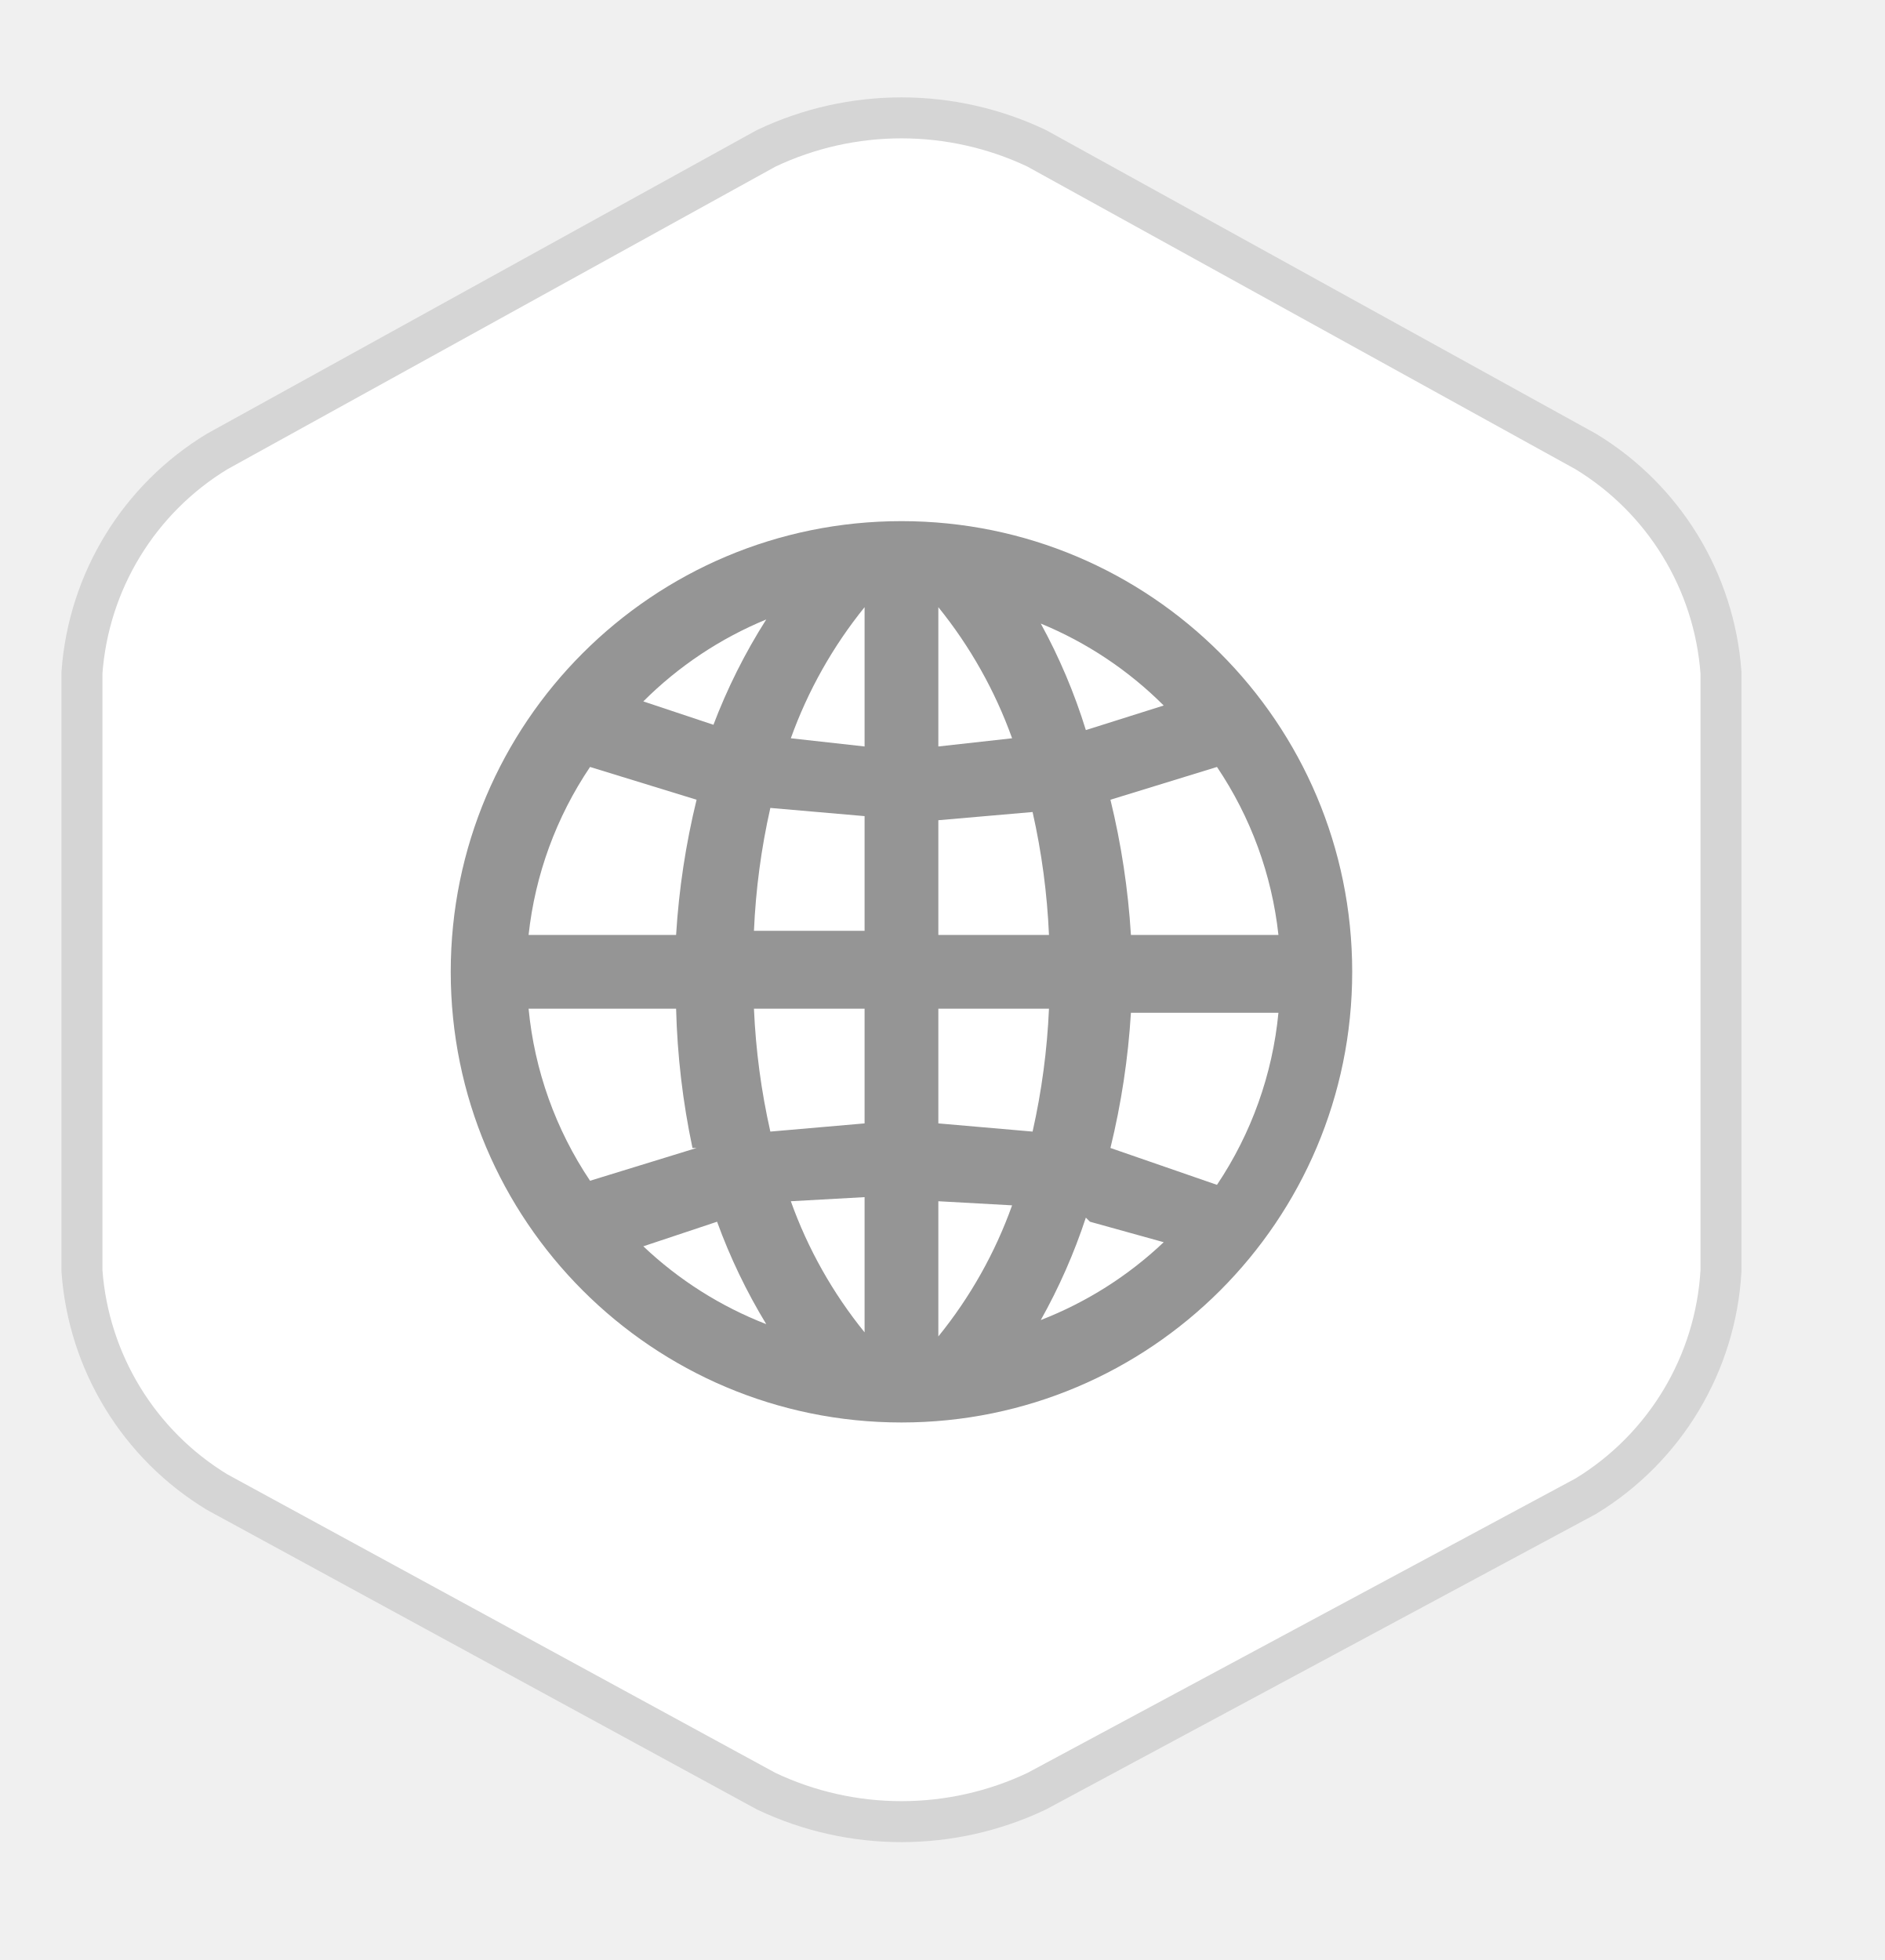
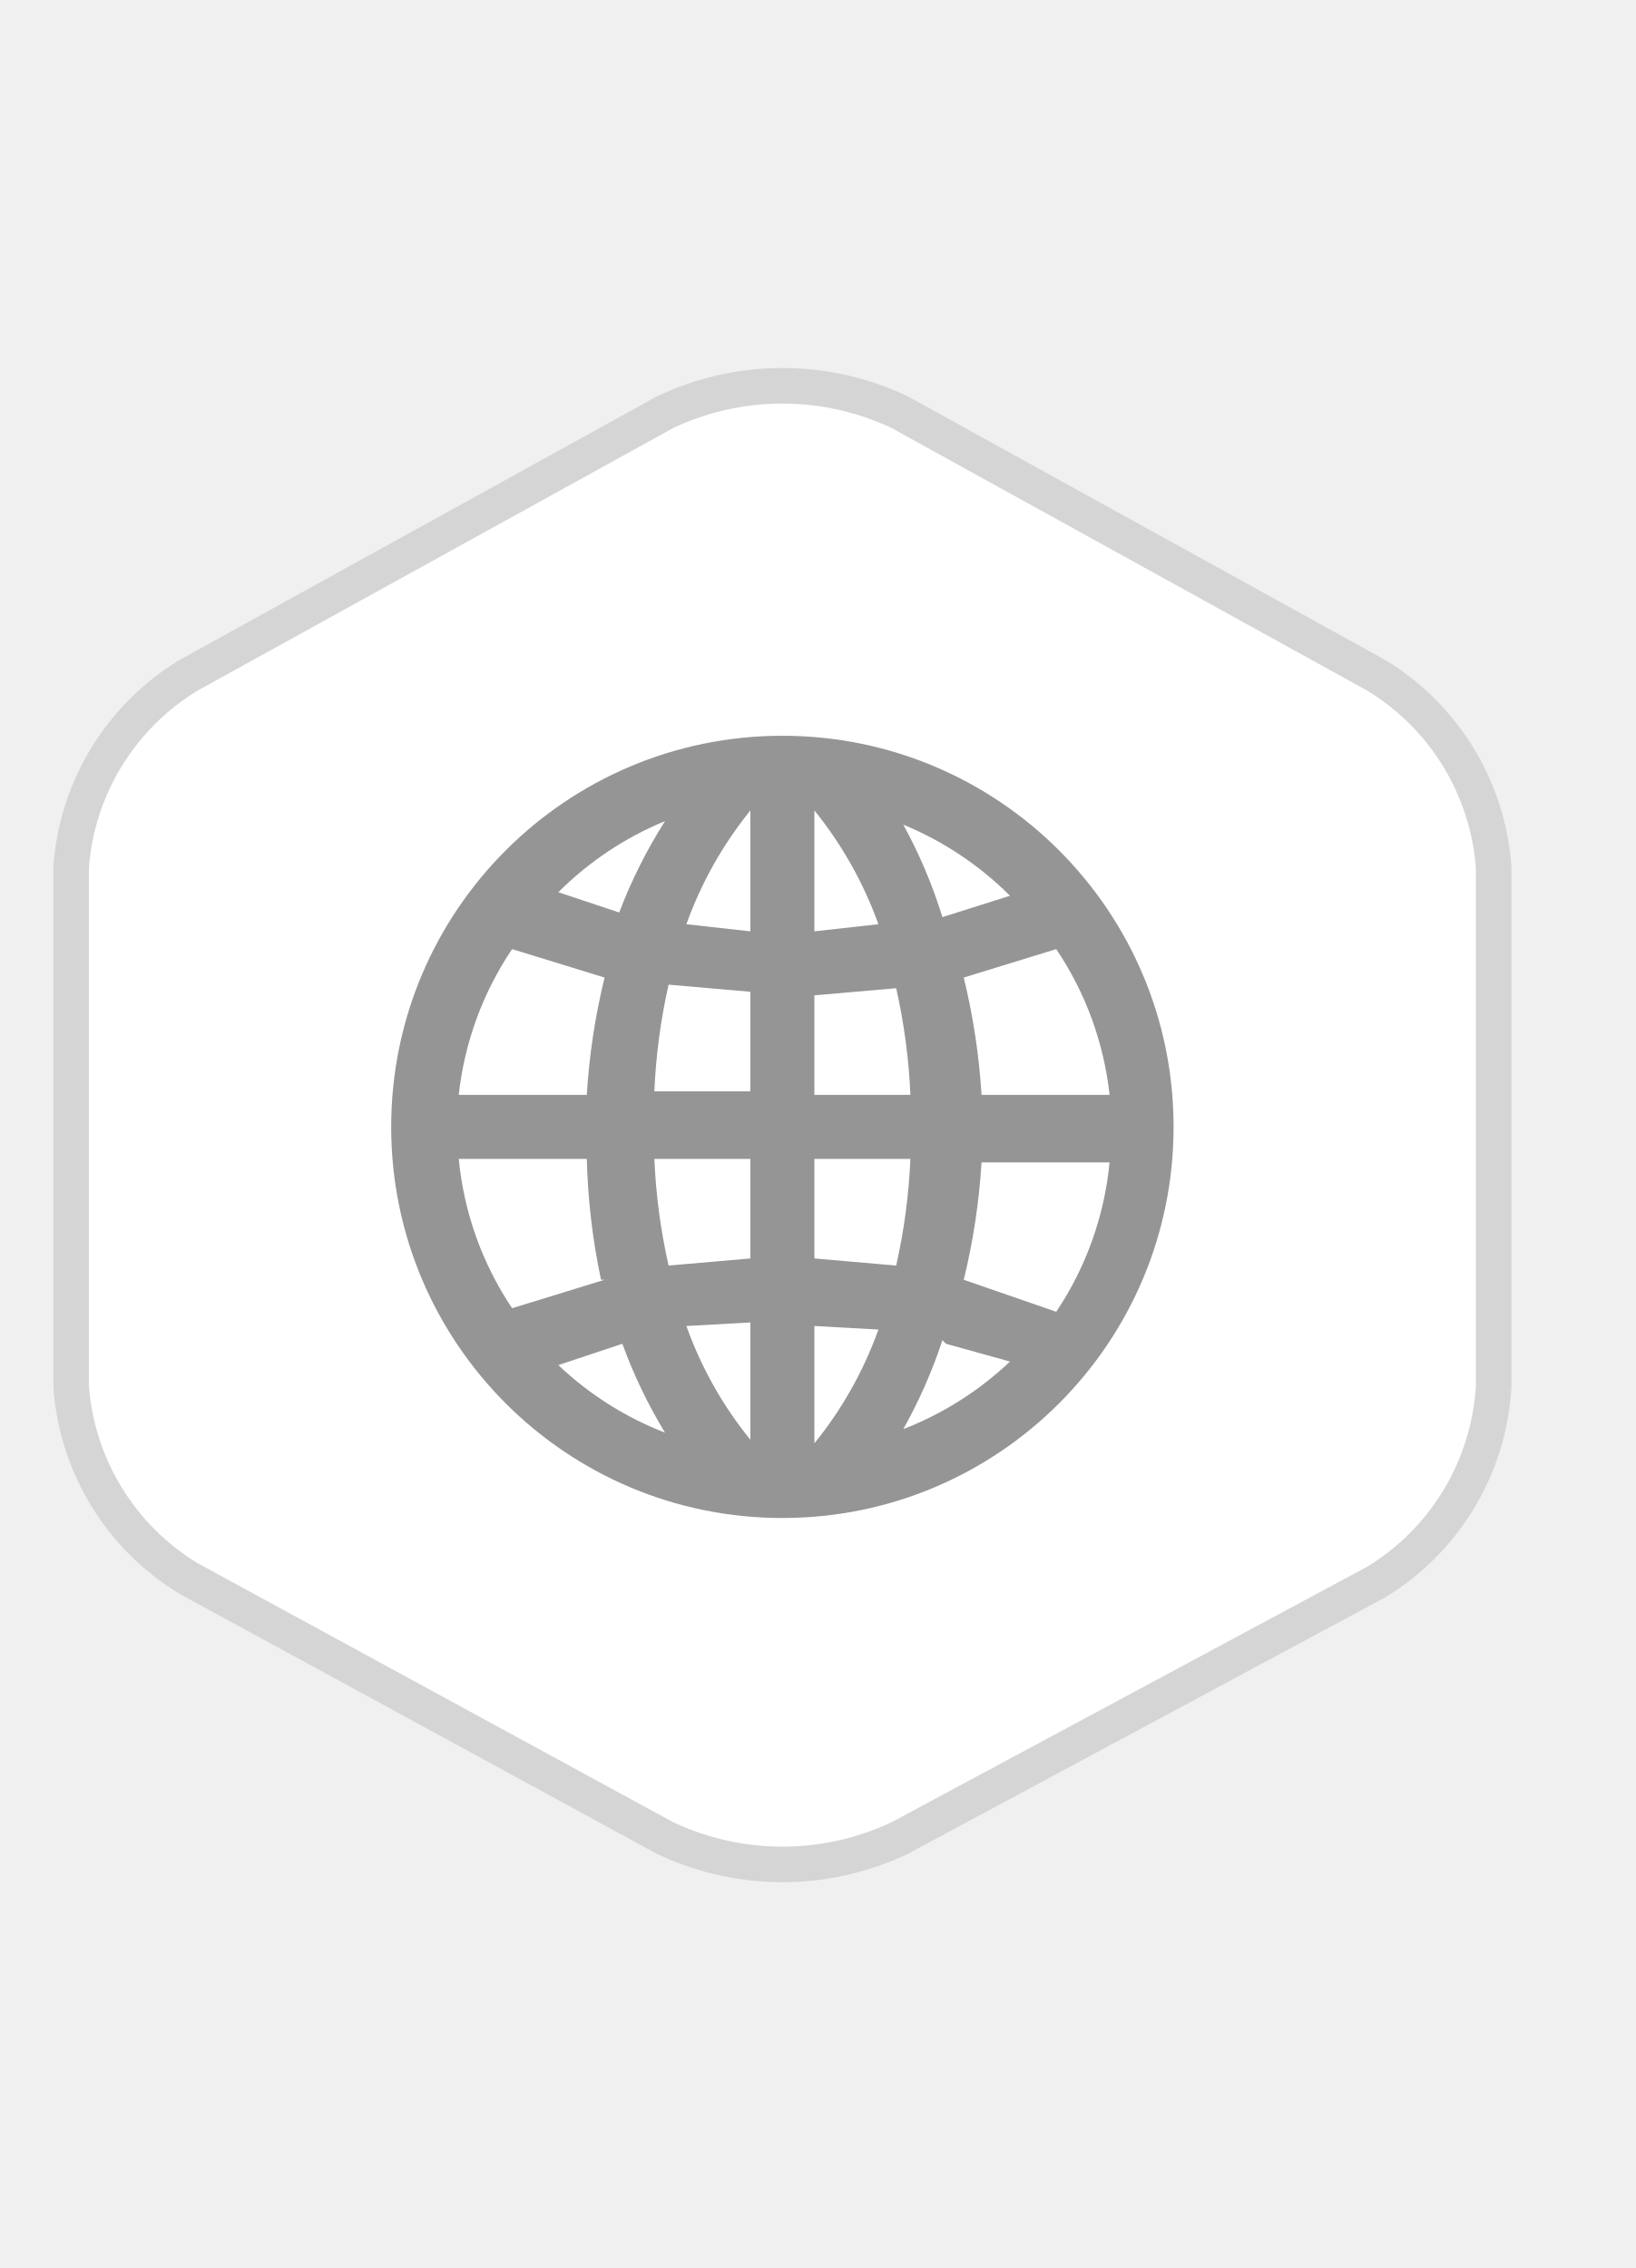
- <svg width="40" height="41.6" viewBox="-2 -2 46 46">
+ <svg width="30" height="41.6" viewBox="-2 -2 46 46">
  <path d="M36.7,33.6A6.9,6.9,0,0,0,40,28.1V13.5a6.9,6.9,0,0,0-3.3-5.4L23.3.7a7.7,7.7,0,0,0-6.6,0L3.3,8.1A6.9,6.9,0,0,0,0,13.5V28.1a6.9,6.9,0,0,0,3.3,5.4l13.4,7.3a7.7,7.7,0,0,0,6.6,0Z" fill="#ffffff" fillRule="evenodd" stroke="#d5d5d5" strokeWidth="3px" />
  <path d="M20,9.8a11,11,0,1,0,11,11A11,11,0,0,0,20,9.8Zm.9,14.7V21.7h2.7a17,17,0,0,1-.4,3Zm1.8,2a10.9,10.9,0,0,1-1.8,3.2V26.4Zm-1.8-6.6V17.1l2.3-.2a17,17,0,0,1,.4,3Zm0-4.6V11.9a11,11,0,0,1,1.8,3.2Zm2.5-3a9.2,9.2,0,0,1,3,2l-1.9.6A14,14,0,0,0,23.4,12.3ZM16.8,24.7a16.9,16.9,0,0,1-.4-3h2.7v2.8Zm2.3,1.6v3.3a10.9,10.9,0,0,1-1.8-3.2Zm-2.7-6.5a16.9,16.9,0,0,1,.4-3l2.3.2v2.8Zm.9-4.7a11,11,0,0,1,1.8-3.2v3.4Zm-1.8-.3-1.8-.6a9.2,9.2,0,0,1,3-2A14.2,14.2,0,0,0,15.4,14.8Zm-.5,1.8a18.7,18.7,0,0,0-.5,3.3H10.9a9.1,9.1,0,0,1,1.5-4.1Zm0,8.5-2.6.8a9.1,9.1,0,0,1-1.5-4.2h3.6A18.7,18.7,0,0,0,14.9,25.1Zm.5,1.8a14.1,14.1,0,0,0,1.2,2.5,9.2,9.2,0,0,1-3-1.9Zm9.1,0,1.8.5a9.2,9.2,0,0,1-3,1.9A14.2,14.2,0,0,0,24.5,26.8Zm.5-1.8a18.7,18.7,0,0,0,.5-3.3h3.6a9.1,9.1,0,0,1-1.5,4.2Zm.5-5.2a18.8,18.8,0,0,0-.5-3.3l2.6-.8a9.1,9.1,0,0,1,1.5,4.1Z" fill="#959595" />
</svg>
